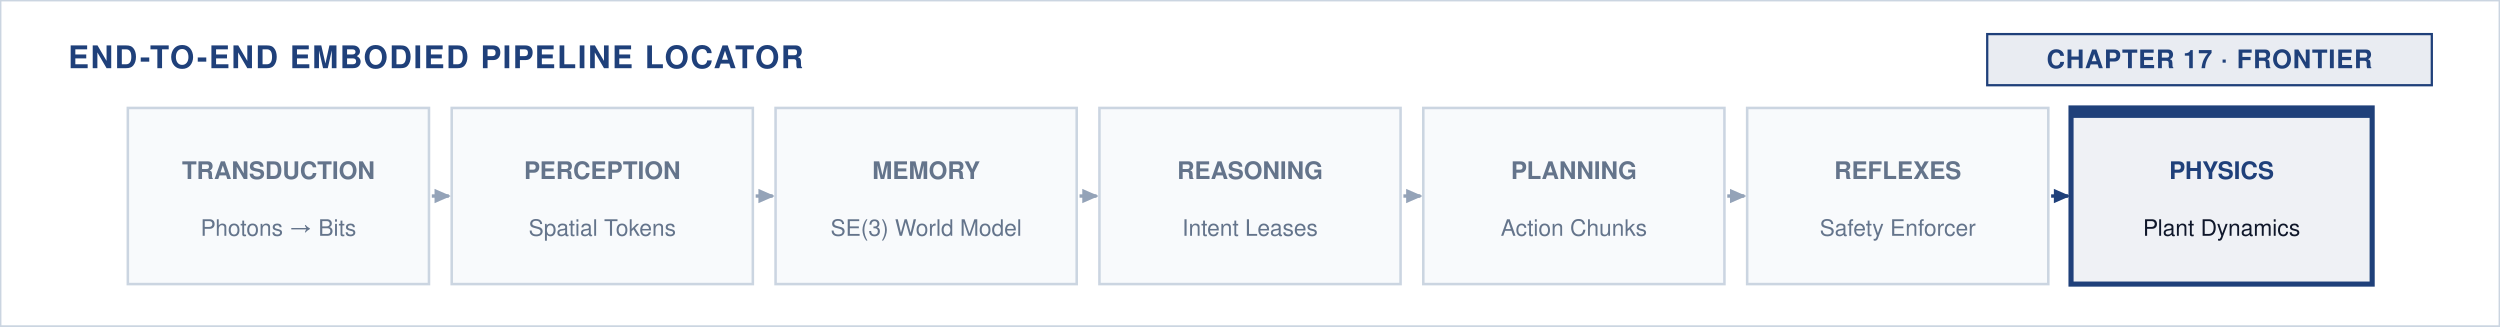
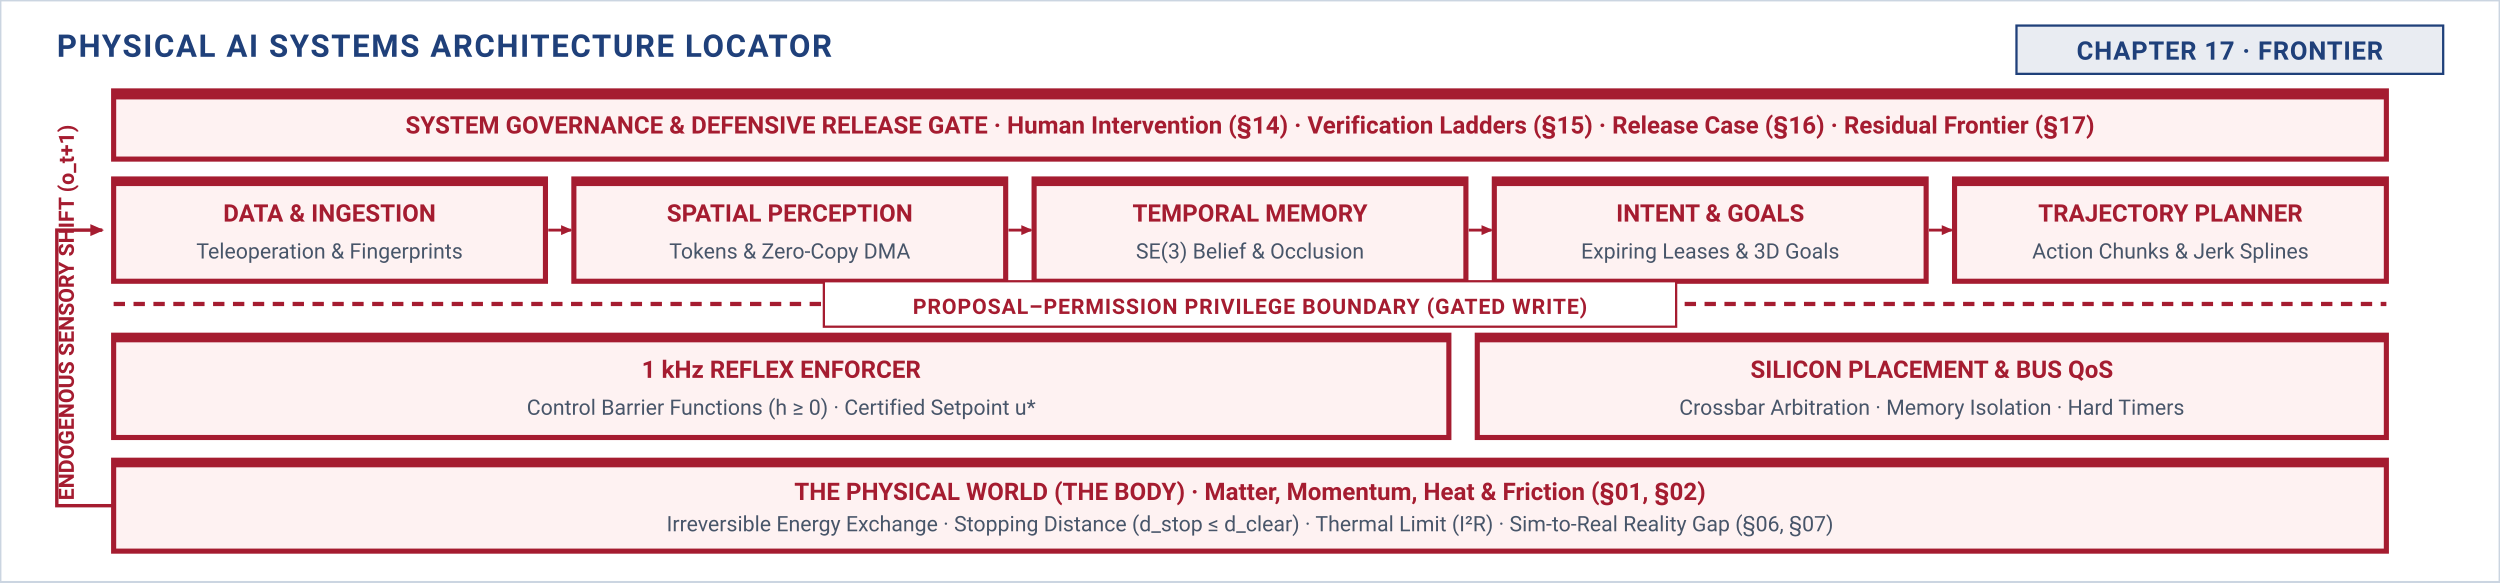
- <svg xmlns="http://www.w3.org/2000/svg" viewBox="0 0 880 115" width="100%" height="100%">
+ <svg xmlns="http://www.w3.org/2000/svg" viewBox="0 0 880 205" width="100%" height="100%">
  <style>
-   text { font-family: "Helvetica Neue", Helvetica, Arial, sans-serif; }
-   .section-hdr { font-size: 11px; font-weight: 700; fill: #1F407A; letter-spacing: 0.05em; }
+   text { font-family: -apple-system, BlinkMacSystemFont, "Segoe UI", Roboto, "Helvetica Neue", Arial, sans-serif; }
+   .hdr-title { font-size: 11px; font-weight: 700; fill: #1F407A; letter-spacing: 0.05em; }
  .badge-text { font-size: 9px; font-weight: 700; text-anchor: middle; letter-spacing: 0.03em; }
+   .tier-title { font-size: 8.5px; font-weight: 700; fill: #475569; letter-spacing: 0.04em; }
+   .card-title { font-size: 8.5px; font-weight: 700; text-anchor: middle; }
+   .card-sub { font-size: 7.5px; text-anchor: middle; }
+   .banner-text { font-size: 8.5px; font-weight: 700; text-anchor: middle; }
+   .loop-text { font-size: 7.5px; font-weight: 700; fill: #A51C30; }
+   .boundary-text { font-size: 7.5px; font-weight: 700; fill: #A51C30; text-anchor: middle; letter-spacing: 0.04em; }
</style>
  <defs>
-     <marker id="arr-navy" viewBox="0 0 10 10" refX="7" refY="5" markerWidth="6" markerHeight="6" orient="auto-start-reverse">
+     <marker id="arr-navy" viewBox="0 0 10 10" refX="7" refY="5" markerWidth="5" markerHeight="5" orient="auto-start-reverse">
      <path d="M 0 1.5 L 8 5 L 0 8.5 z" fill="#1F407A" />
    </marker>
-     <marker id="arr-slate" viewBox="0 0 10 10" refX="7" refY="5" markerWidth="6" markerHeight="6" orient="auto-start-reverse">
+     <marker id="arr-crimson" viewBox="0 0 10 10" refX="7" refY="5" markerWidth="5" markerHeight="5" orient="auto-start-reverse">
+       <path d="M 0 1.5 L 8 5 L 0 8.5 z" fill="#A51C30" />
+     </marker>
+     <marker id="arr-slate" viewBox="0 0 10 10" refX="7" refY="5" markerWidth="5" markerHeight="5" orient="auto-start-reverse">
      <path d="M 0 1.5 L 8 5 L 0 8.5 z" fill="#94A3B8" />
    </marker>
-     <marker id="arr-crimson" viewBox="0 0 10 10" refX="7" refY="5" markerWidth="6" markerHeight="6" orient="auto-start-reverse">
-       <path d="M 0 1.5 L 8 5 L 0 8.5 z" fill="#A51C30" />
-     </marker>
  </defs>
-   <rect width="880" height="115" fill="#FFFFFF" stroke="#CBD5E1" stroke-width="1" />
-   <text x="24" y="24" class="section-hdr">END-TO-END EMBODIED PIPELINE LOCATOR</text>
-   <rect x="699.5" y="12" width="156.5" height="18" fill="#1F407A" fill-opacity="0.10" stroke="#1F407A" stroke-width="0.8" />
-   <text x="777.75" y="24" class="badge-text" fill="#1F407A">CHAPTER 17 · FRONTIER</text>
-   <rect x="45.0" y="38" width="106" height="62" fill="#F8FAFC" stroke="#CBD5E1" stroke-width="0.9" />
-   <text x="98.0" y="63" font-size="8.5" font-weight="600" fill="#64748B" text-anchor="middle">TRANSDUCTION</text>
-   <text x="98.0" y="83" font-size="8" fill="#64748B" text-anchor="middle">Photons → Bits</text>
-   <line x1="152.0" y1="69.0" x2="158.0" y2="69.0" stroke="#94A3B8" stroke-width="1.2" marker-end="url(#arr-slate)" />
-   <rect x="159.0" y="38" width="106" height="62" fill="#F8FAFC" stroke="#CBD5E1" stroke-width="0.9" />
-   <text x="212.0" y="63" font-size="8.5" font-weight="600" fill="#64748B" text-anchor="middle">PERCEPTION</text>
-   <text x="212.0" y="83" font-size="8" fill="#64748B" text-anchor="middle">Spatial Tokens</text>
-   <line x1="266.0" y1="69.0" x2="272.0" y2="69.0" stroke="#94A3B8" stroke-width="1.2" marker-end="url(#arr-slate)" />
-   <rect x="273.0" y="38" width="106" height="62" fill="#F8FAFC" stroke="#CBD5E1" stroke-width="0.9" />
-   <text x="326.0" y="63" font-size="8.5" font-weight="600" fill="#64748B" text-anchor="middle">MEMORY</text>
-   <text x="326.0" y="83" font-size="8" fill="#64748B" text-anchor="middle">SE(3) World Model</text>
-   <line x1="380.0" y1="69.0" x2="386.0" y2="69.0" stroke="#94A3B8" stroke-width="1.2" marker-end="url(#arr-slate)" />
-   <rect x="387.0" y="38" width="106" height="62" fill="#F8FAFC" stroke="#CBD5E1" stroke-width="0.9" />
-   <text x="440.0" y="63" font-size="8.5" font-weight="600" fill="#64748B" text-anchor="middle">REASONING</text>
-   <text x="440.0" y="83" font-size="8" fill="#64748B" text-anchor="middle">Intent Leases</text>
-   <line x1="494.0" y1="69.0" x2="500.0" y2="69.0" stroke="#94A3B8" stroke-width="1.2" marker-end="url(#arr-slate)" />
-   <rect x="501.0" y="38" width="106" height="62" fill="#F8FAFC" stroke="#CBD5E1" stroke-width="0.9" />
-   <text x="554.0" y="63" font-size="8.5" font-weight="600" fill="#64748B" text-anchor="middle">PLANNING</text>
-   <text x="554.0" y="83" font-size="8" fill="#64748B" text-anchor="middle">Action Chunks</text>
-   <line x1="608.0" y1="69.0" x2="614.0" y2="69.0" stroke="#94A3B8" stroke-width="1.2" marker-end="url(#arr-slate)" />
-   <rect x="615.0" y="38" width="106" height="62" fill="#F8FAFC" stroke="#CBD5E1" stroke-width="0.9" />
-   <text x="668.0" y="63" font-size="8.5" font-weight="600" fill="#64748B" text-anchor="middle">REFLEXES</text>
-   <text x="668.0" y="83" font-size="8" fill="#64748B" text-anchor="middle">Safety Enforcer</text>
-   <line x1="722.0" y1="69.0" x2="728.0" y2="69.0" stroke="#1F407A" stroke-width="1.2" marker-end="url(#arr-navy)" />
-   <rect x="729.0" y="38" width="106" height="62" fill="#1F407A12" stroke="#1F407A" stroke-width="1.8" />
-   <rect x="729.0" y="38" width="106" height="3.5" fill="#1F407A" />
-   <text x="782.0" y="63" font-size="8.5" font-weight="700" fill="#1F407A" text-anchor="middle">PHYSICS</text>
-   <text x="782.0" y="83" font-size="8" fill="#0F172A" text-anchor="middle">Plant Dynamics</text>
+   <rect width="880" height="205" fill="#FFFFFF" stroke="#CBD5E1" stroke-width="1" />
+   <text x="20" y="20" class="hdr-title">PHYSICAL AI SYSTEMS ARCHITECTURE LOCATOR</text>
+   <rect x="709.8" y="9" width="150.2" height="17" fill="#1F407A" fill-opacity="0.10" stroke="#1F407A" stroke-width="0.8" />
+   <text x="784.9" y="21" class="badge-text" fill="#1F407A">CHAPTER 17 · FRONTIER</text>
+   <rect x="40" y="32" width="800" height="24" fill="#FEF2F2" stroke="#A51C30" stroke-width="1.8" />
+   <rect x="40" y="32" width="800" height="3" fill="#A51C30" />
+   <text x="440" y="47" class="banner-text" fill="#A51C30">SYSTEM GOVERNANCE &amp; DEFENSIVE RELEASE GATE · Human Intervention (§14) · Verification Ladders (§15) · Release Case (§16) · Residual Frontier (§17)</text>
+   <rect x="40" y="63" width="152" height="36" fill="#FEF2F2" stroke="#A51C30" stroke-width="1.8" />
+   <rect x="40" y="63" width="152" height="2.5" fill="#A51C30" />
+   <text x="116.0" y="78" class="card-title" fill="#A51C30">DATA &amp; INGESTION</text>
+   <text x="116.0" y="91" class="card-sub" fill="#475569">Teleoperation &amp; Fingerprints</text>
+   <line x1="193" y1="81.0" x2="201" y2="81.0" stroke="#A51C30" stroke-width="1.0" marker-end="url(#arr-crimson)" />
+   <rect x="202" y="63" width="152" height="36" fill="#FEF2F2" stroke="#A51C30" stroke-width="1.8" />
+   <rect x="202" y="63" width="152" height="2.5" fill="#A51C30" />
+   <text x="278.0" y="78" class="card-title" fill="#A51C30">SPATIAL PERCEPTION</text>
+   <text x="278.0" y="91" class="card-sub" fill="#475569">Tokens &amp; Zero-Copy DMA</text>
+   <line x1="355" y1="81.0" x2="363" y2="81.0" stroke="#A51C30" stroke-width="1.0" marker-end="url(#arr-crimson)" />
+   <rect x="364" y="63" width="152" height="36" fill="#FEF2F2" stroke="#A51C30" stroke-width="1.8" />
+   <rect x="364" y="63" width="152" height="2.5" fill="#A51C30" />
+   <text x="440.0" y="78" class="card-title" fill="#A51C30">TEMPORAL MEMORY</text>
+   <text x="440.0" y="91" class="card-sub" fill="#475569">SE(3) Belief &amp; Occlusion</text>
+   <line x1="517" y1="81.0" x2="525" y2="81.0" stroke="#A51C30" stroke-width="1.0" marker-end="url(#arr-crimson)" />
+   <rect x="526" y="63" width="152" height="36" fill="#FEF2F2" stroke="#A51C30" stroke-width="1.8" />
+   <rect x="526" y="63" width="152" height="2.5" fill="#A51C30" />
+   <text x="602.0" y="78" class="card-title" fill="#A51C30">INTENT &amp; GOALS</text>
+   <text x="602.0" y="91" class="card-sub" fill="#475569">Expiring Leases &amp; 3D Goals</text>
+   <line x1="679" y1="81.0" x2="687" y2="81.0" stroke="#A51C30" stroke-width="1.0" marker-end="url(#arr-crimson)" />
+   <rect x="688" y="63" width="152" height="36" fill="#FEF2F2" stroke="#A51C30" stroke-width="1.8" />
+   <rect x="688" y="63" width="152" height="2.5" fill="#A51C30" />
+   <text x="764.0" y="78" class="card-title" fill="#A51C30">TRAJECTORY PLANNER</text>
+   <text x="764.0" y="91" class="card-sub" fill="#475569">Action Chunks &amp; Jerk Splines</text>
+   <line x1="40" y1="107" x2="840" y2="107" stroke="#A51C30" stroke-dasharray="4,3" stroke-width="1.5" />
+   <rect x="290" y="99" width="300" height="16" fill="#FFFFFF" stroke="#A51C30" stroke-width="0.8" />
+   <text x="440" y="110.5" class="boundary-text">PROPOSAL–PERMISSION PRIVILEGE BOUNDARY (GATED WRITE)</text>
+   <rect x="40" y="118" width="470" height="36" fill="#FEF2F2" stroke="#A51C30" stroke-width="1.8" />
+   <rect x="40" y="118" width="470" height="2.5" fill="#A51C30" />
+   <text x="275.0" y="133" class="card-title" fill="#A51C30">1 kHz REFLEX ENFORCER</text>
+   <text x="275.0" y="146" class="card-sub" fill="#475569">Control Barrier Functions (h ≥ 0) · Certified Setpoint u*</text>
+   <rect x="520" y="118" width="320" height="36" fill="#FEF2F2" stroke="#A51C30" stroke-width="1.8" />
+   <rect x="520" y="118" width="320" height="2.5" fill="#A51C30" />
+   <text x="680.0" y="133" class="card-title" fill="#A51C30">SILICON PLACEMENT &amp; BUS QoS</text>
+   <text x="680.0" y="146" class="card-sub" fill="#475569">Crossbar Arbitration · Memory Isolation · Hard Timers</text>
+   <rect x="40" y="162" width="800" height="32" fill="#FEF2F2" stroke="#A51C30" stroke-width="1.8" />
+   <rect x="40" y="162" width="800" height="2.5" fill="#A51C30" />
+   <text x="440" y="176" class="card-title" fill="#A51C30">THE PHYSICAL WORLD (THE BODY) · Matter, Momentum, Heat &amp; Friction (§01, §02)</text>
+   <text x="440" y="187" class="card-sub" fill="#475569">Irreversible Energy Exchange · Stopping Distance (d_stop ≤ d_clear) · Thermal Limit (I²R) · Sim-to-Real Reality Gap (§06, §07)</text>
+   <path d="M 40 178 L 20 178 L 20 81 L 36 81" fill="none" stroke="#A51C30" stroke-width="1.2" marker-end="url(#arr-crimson)" />
+   <text x="26" y="110" class="loop-text" transform="rotate(-90 26,110)" text-anchor="middle">ENDOGENOUS SENSORY SHIFT (o_t+1)</text>
</svg>
